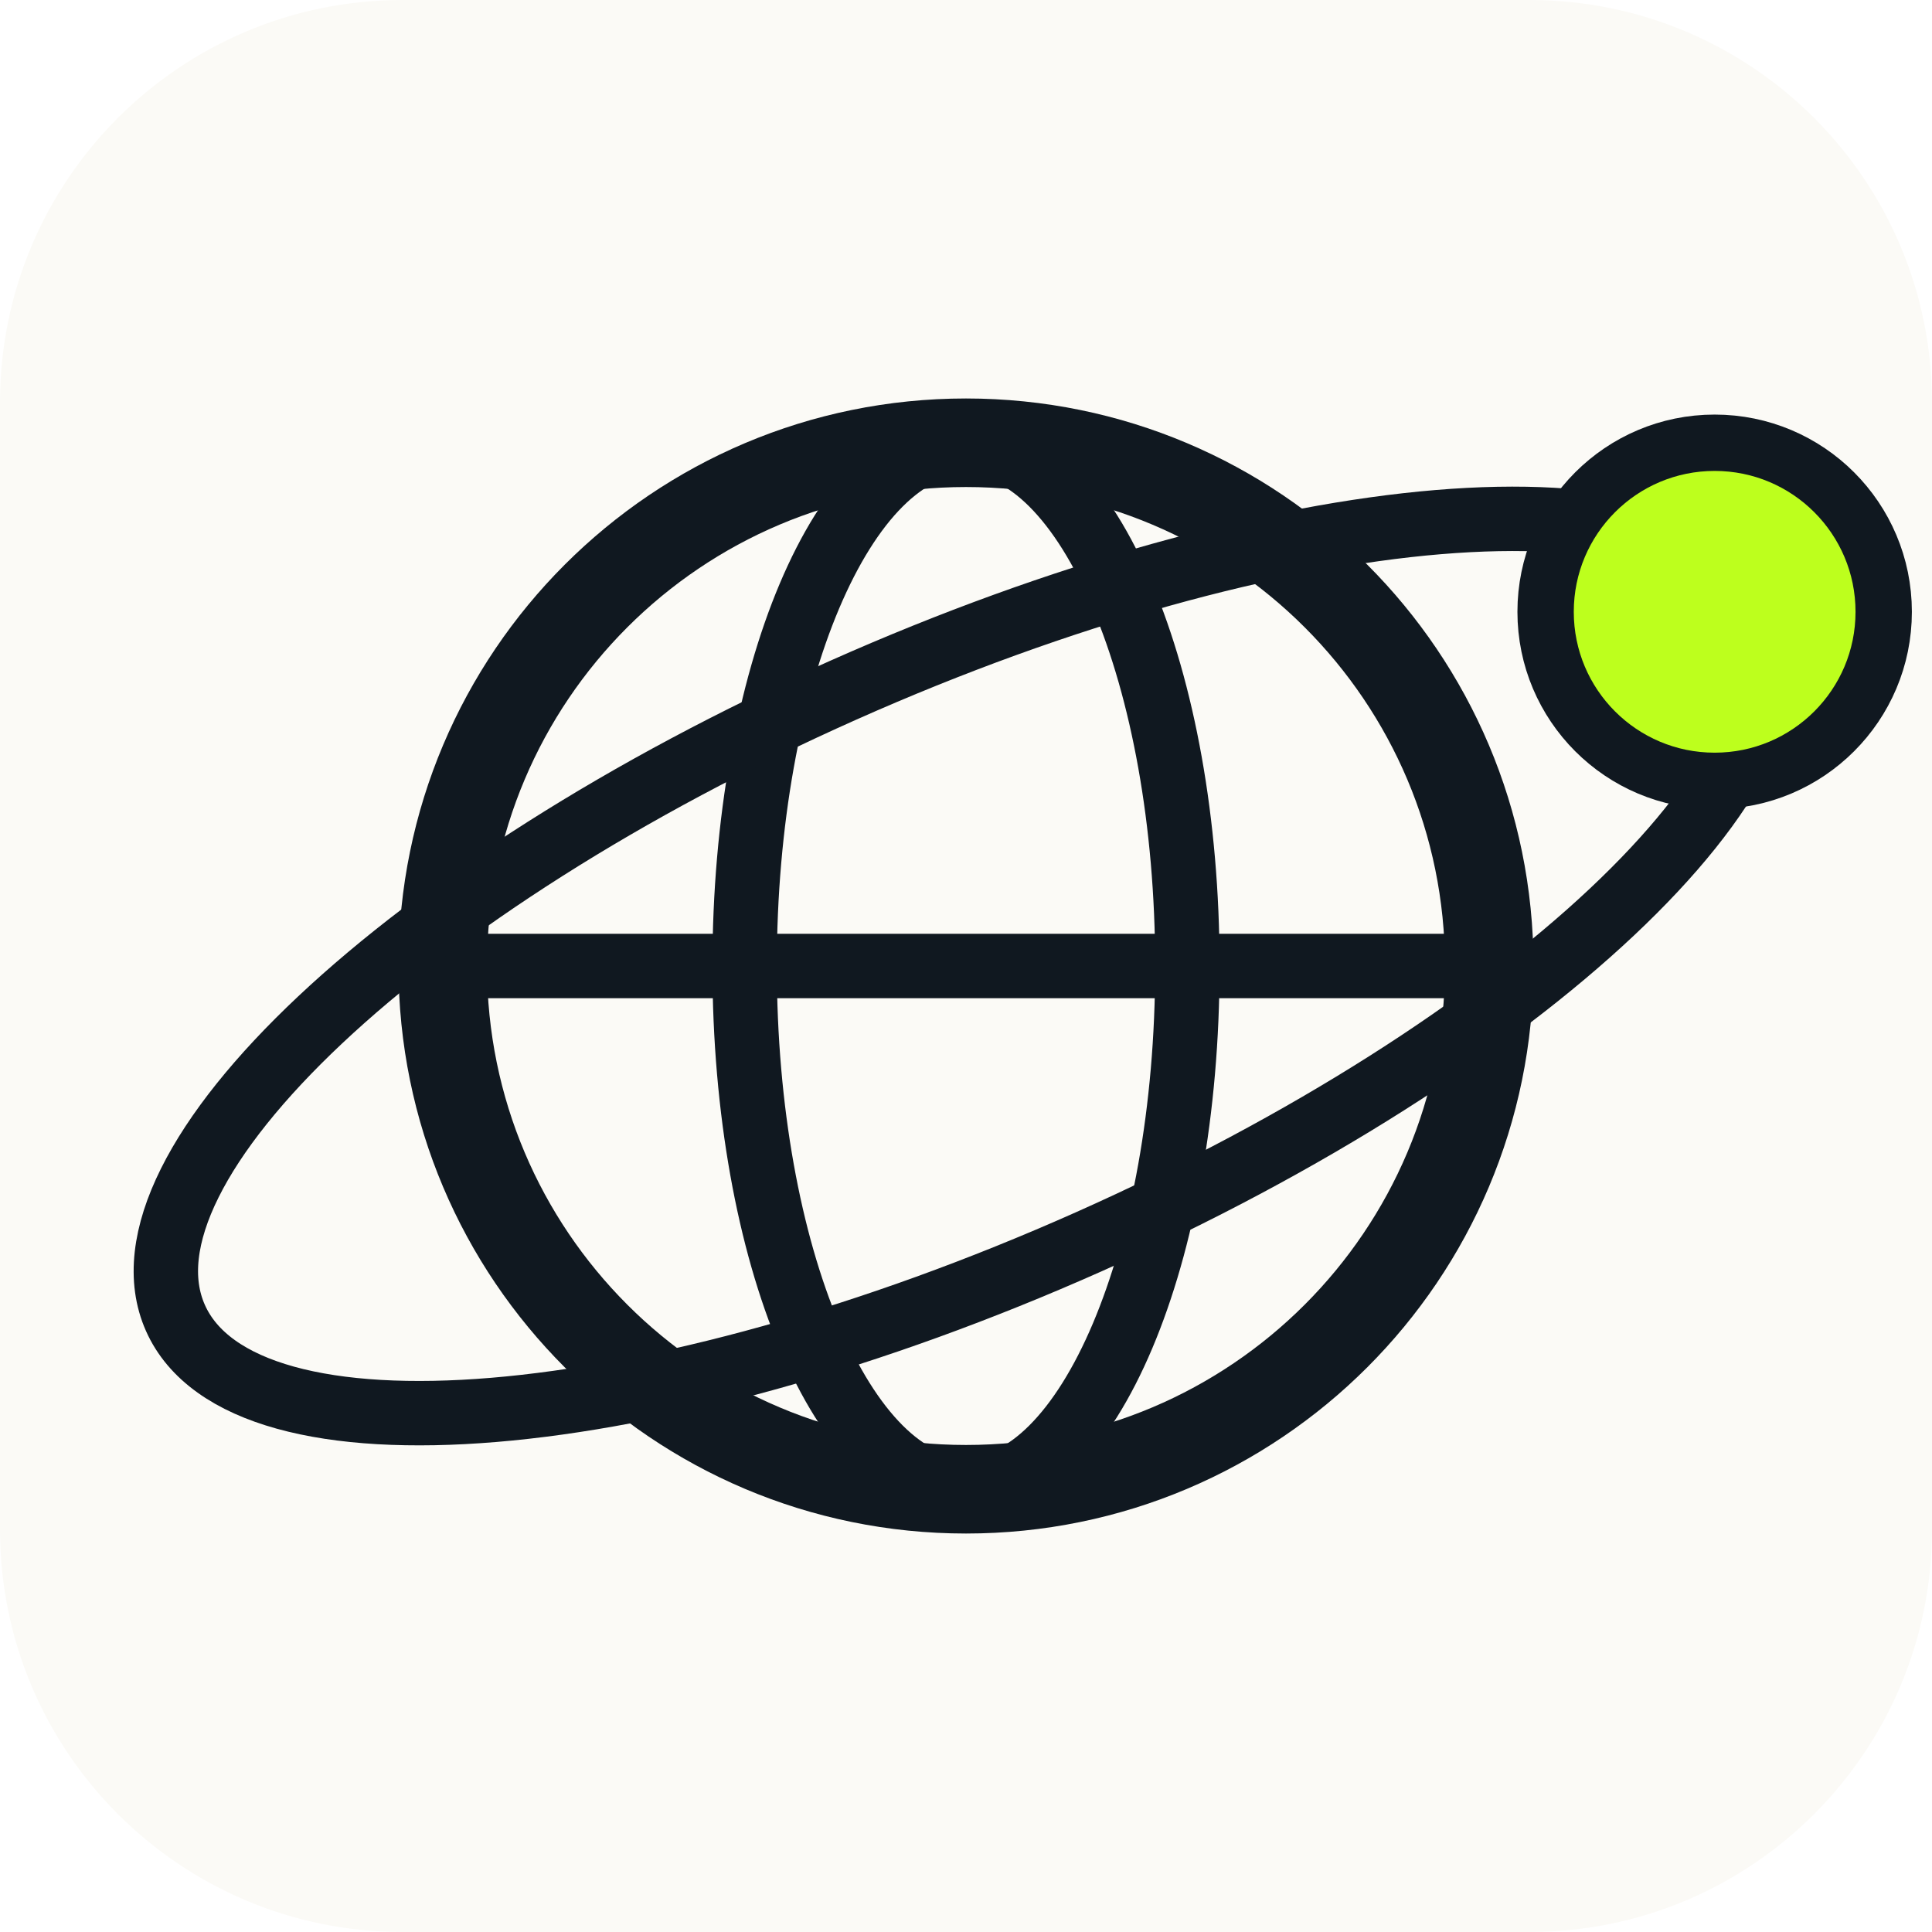
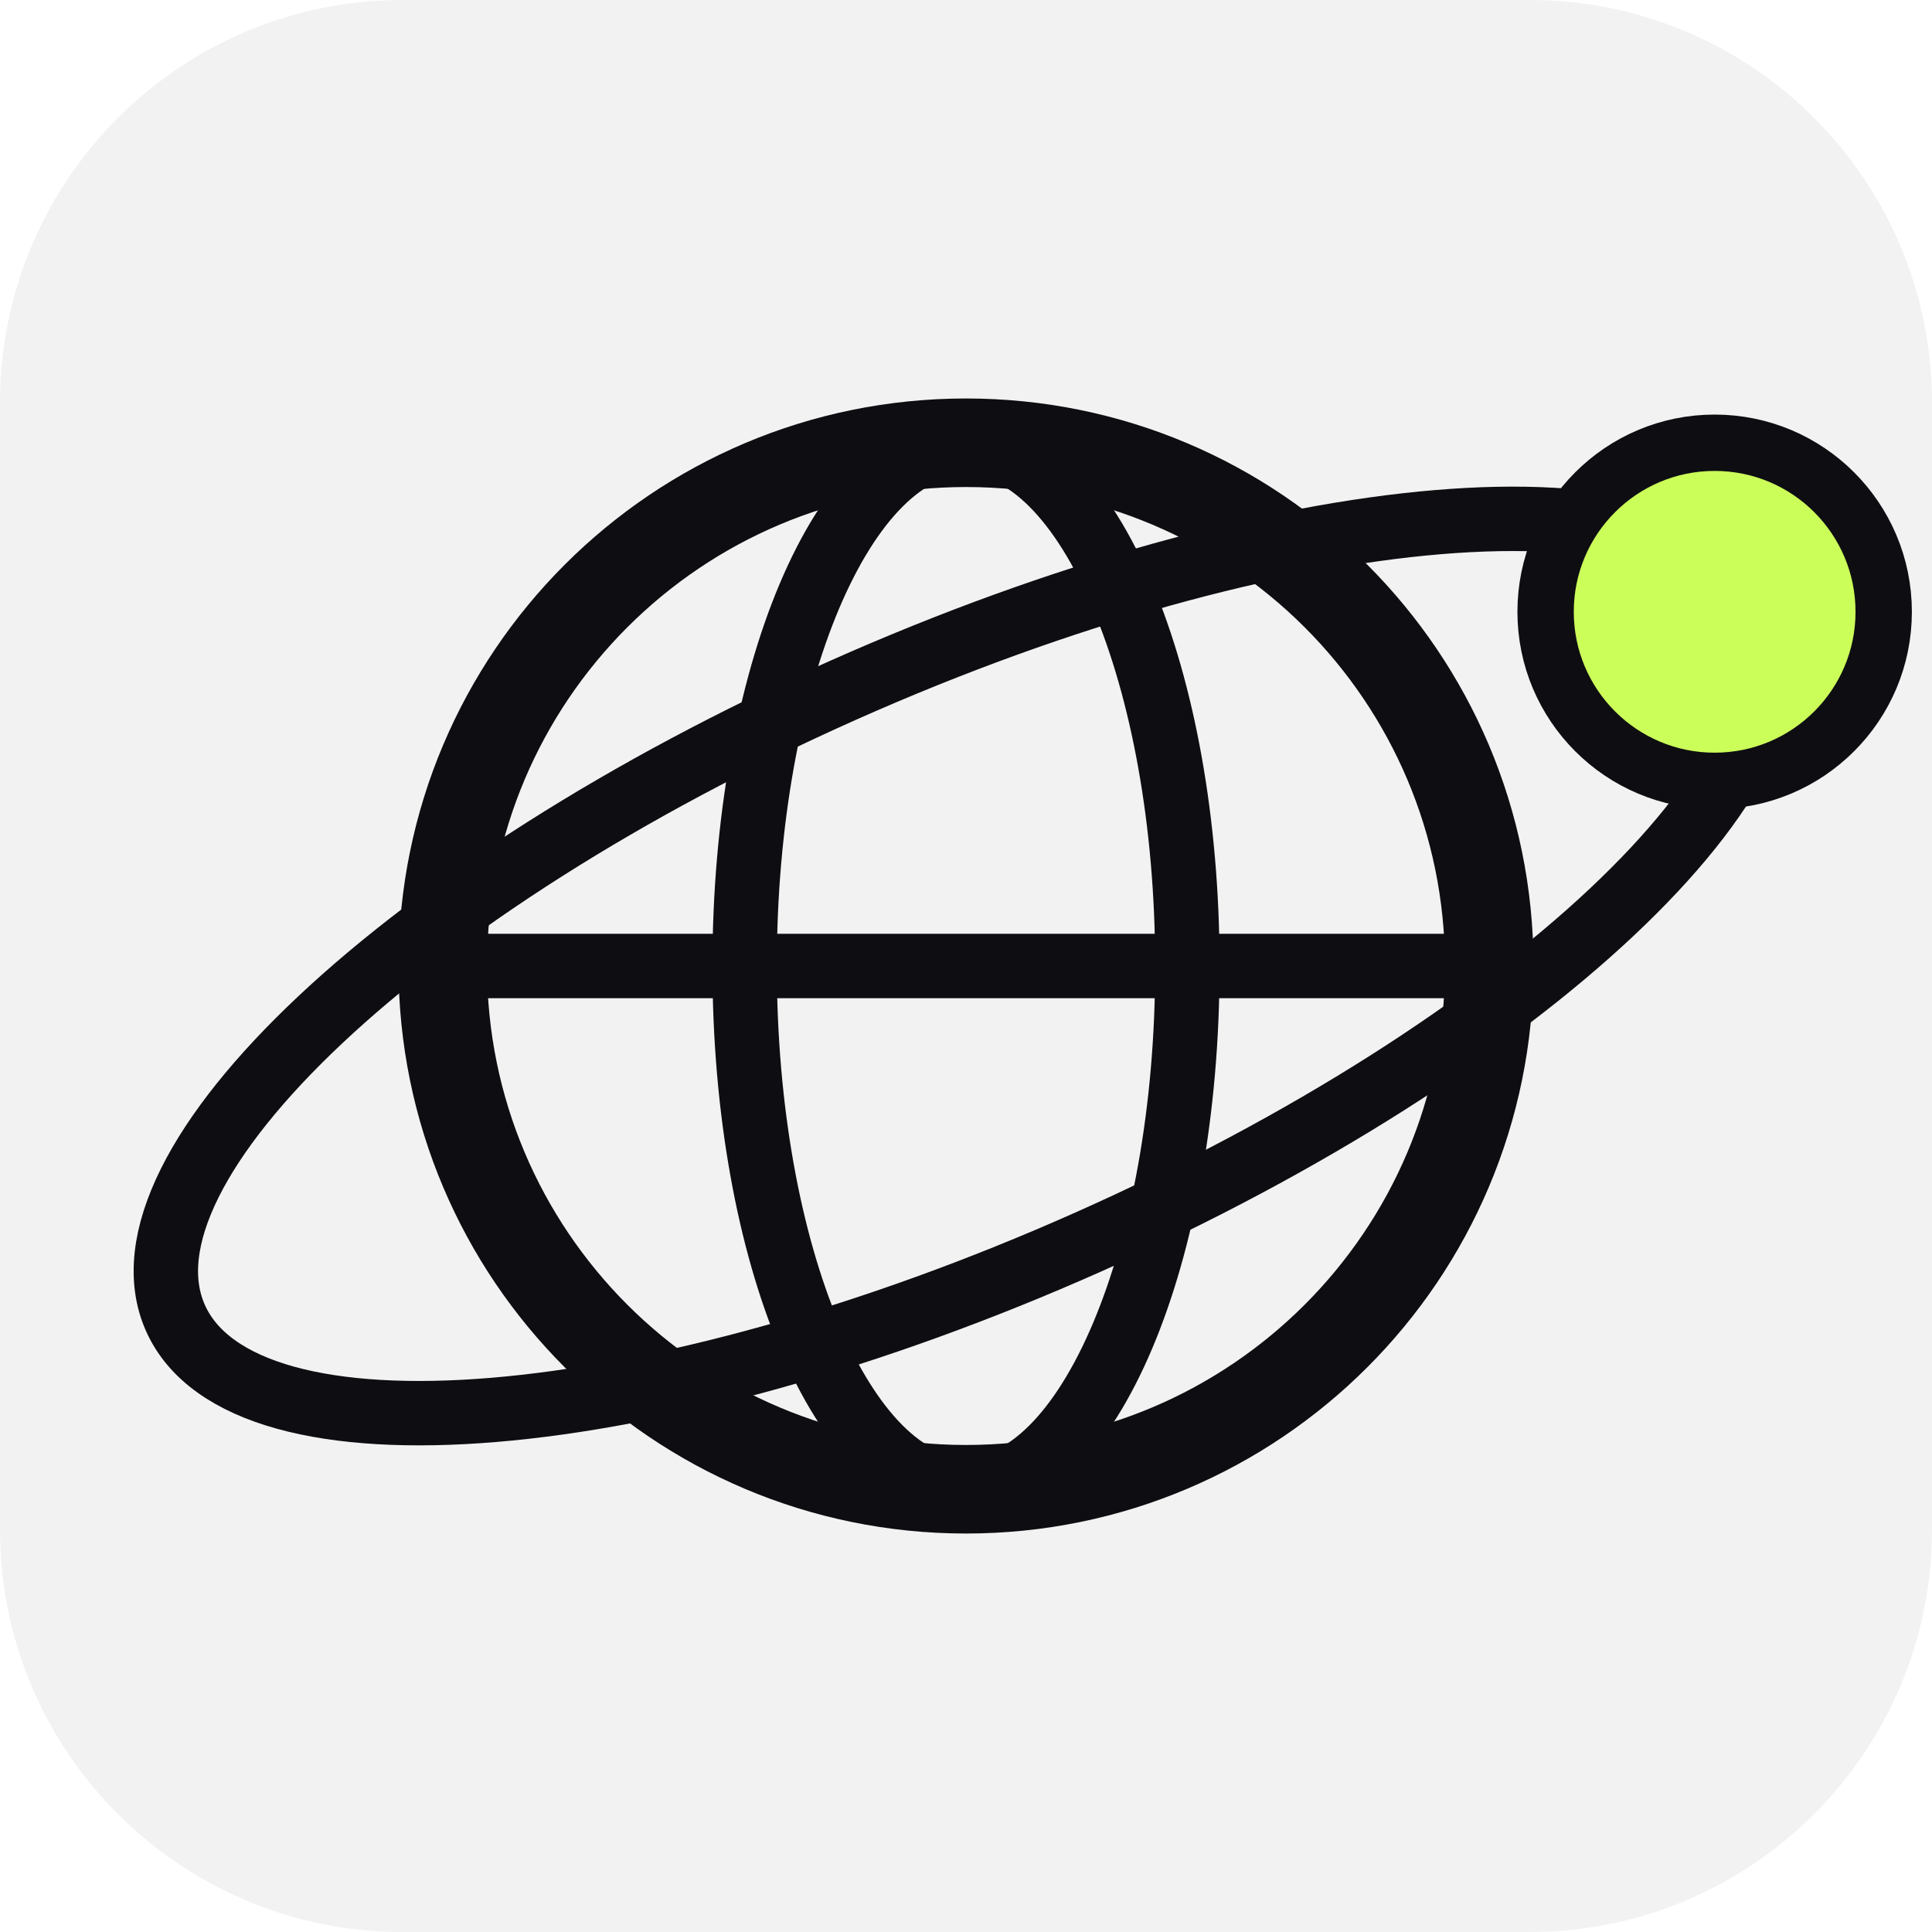
<svg xmlns="http://www.w3.org/2000/svg" viewBox="0 0 48 48" fill="none">
-   <rect width="48" height="48" rx="10" fill="#FBFAF6" />
-   <circle cx="24" cy="24" r="13" stroke="#101820" stroke-width="2.2" />
-   <ellipse cx="24" cy="24" rx="5.5" ry="13" stroke="#101820" stroke-width="1.6" />
-   <path d="M11 24h26" stroke="#101820" stroke-width="1.6" />
-   <ellipse cx="24" cy="24" rx="21.5" ry="7.5" transform="rotate(-24 24 24)" stroke="#101820" stroke-width="1.6" />
-   <circle cx="42.6" cy="15.2" r="4.2" fill="#BDFF1D" stroke="#101820" stroke-width="1.4" />
+   <rect width="48" height="48" rx="10" fill="#F2F2F2" />
+   <circle cx="24" cy="24" r="13" stroke="#0E0E12" stroke-width="2.2" />
+   <ellipse cx="24" cy="24" rx="5.5" ry="13" stroke="#0E0E12" stroke-width="1.6" />
+   <path d="M11 24h26" stroke="#0E0E12" stroke-width="1.6" />
+   <ellipse cx="24" cy="24" rx="21.5" ry="7.5" transform="rotate(-24 24 24)" stroke="#0E0E12" stroke-width="1.6" />
+   <circle cx="42.6" cy="15.2" r="4.2" fill="#CCFE59" stroke="#0E0E12" stroke-width="1.4" />
</svg>
